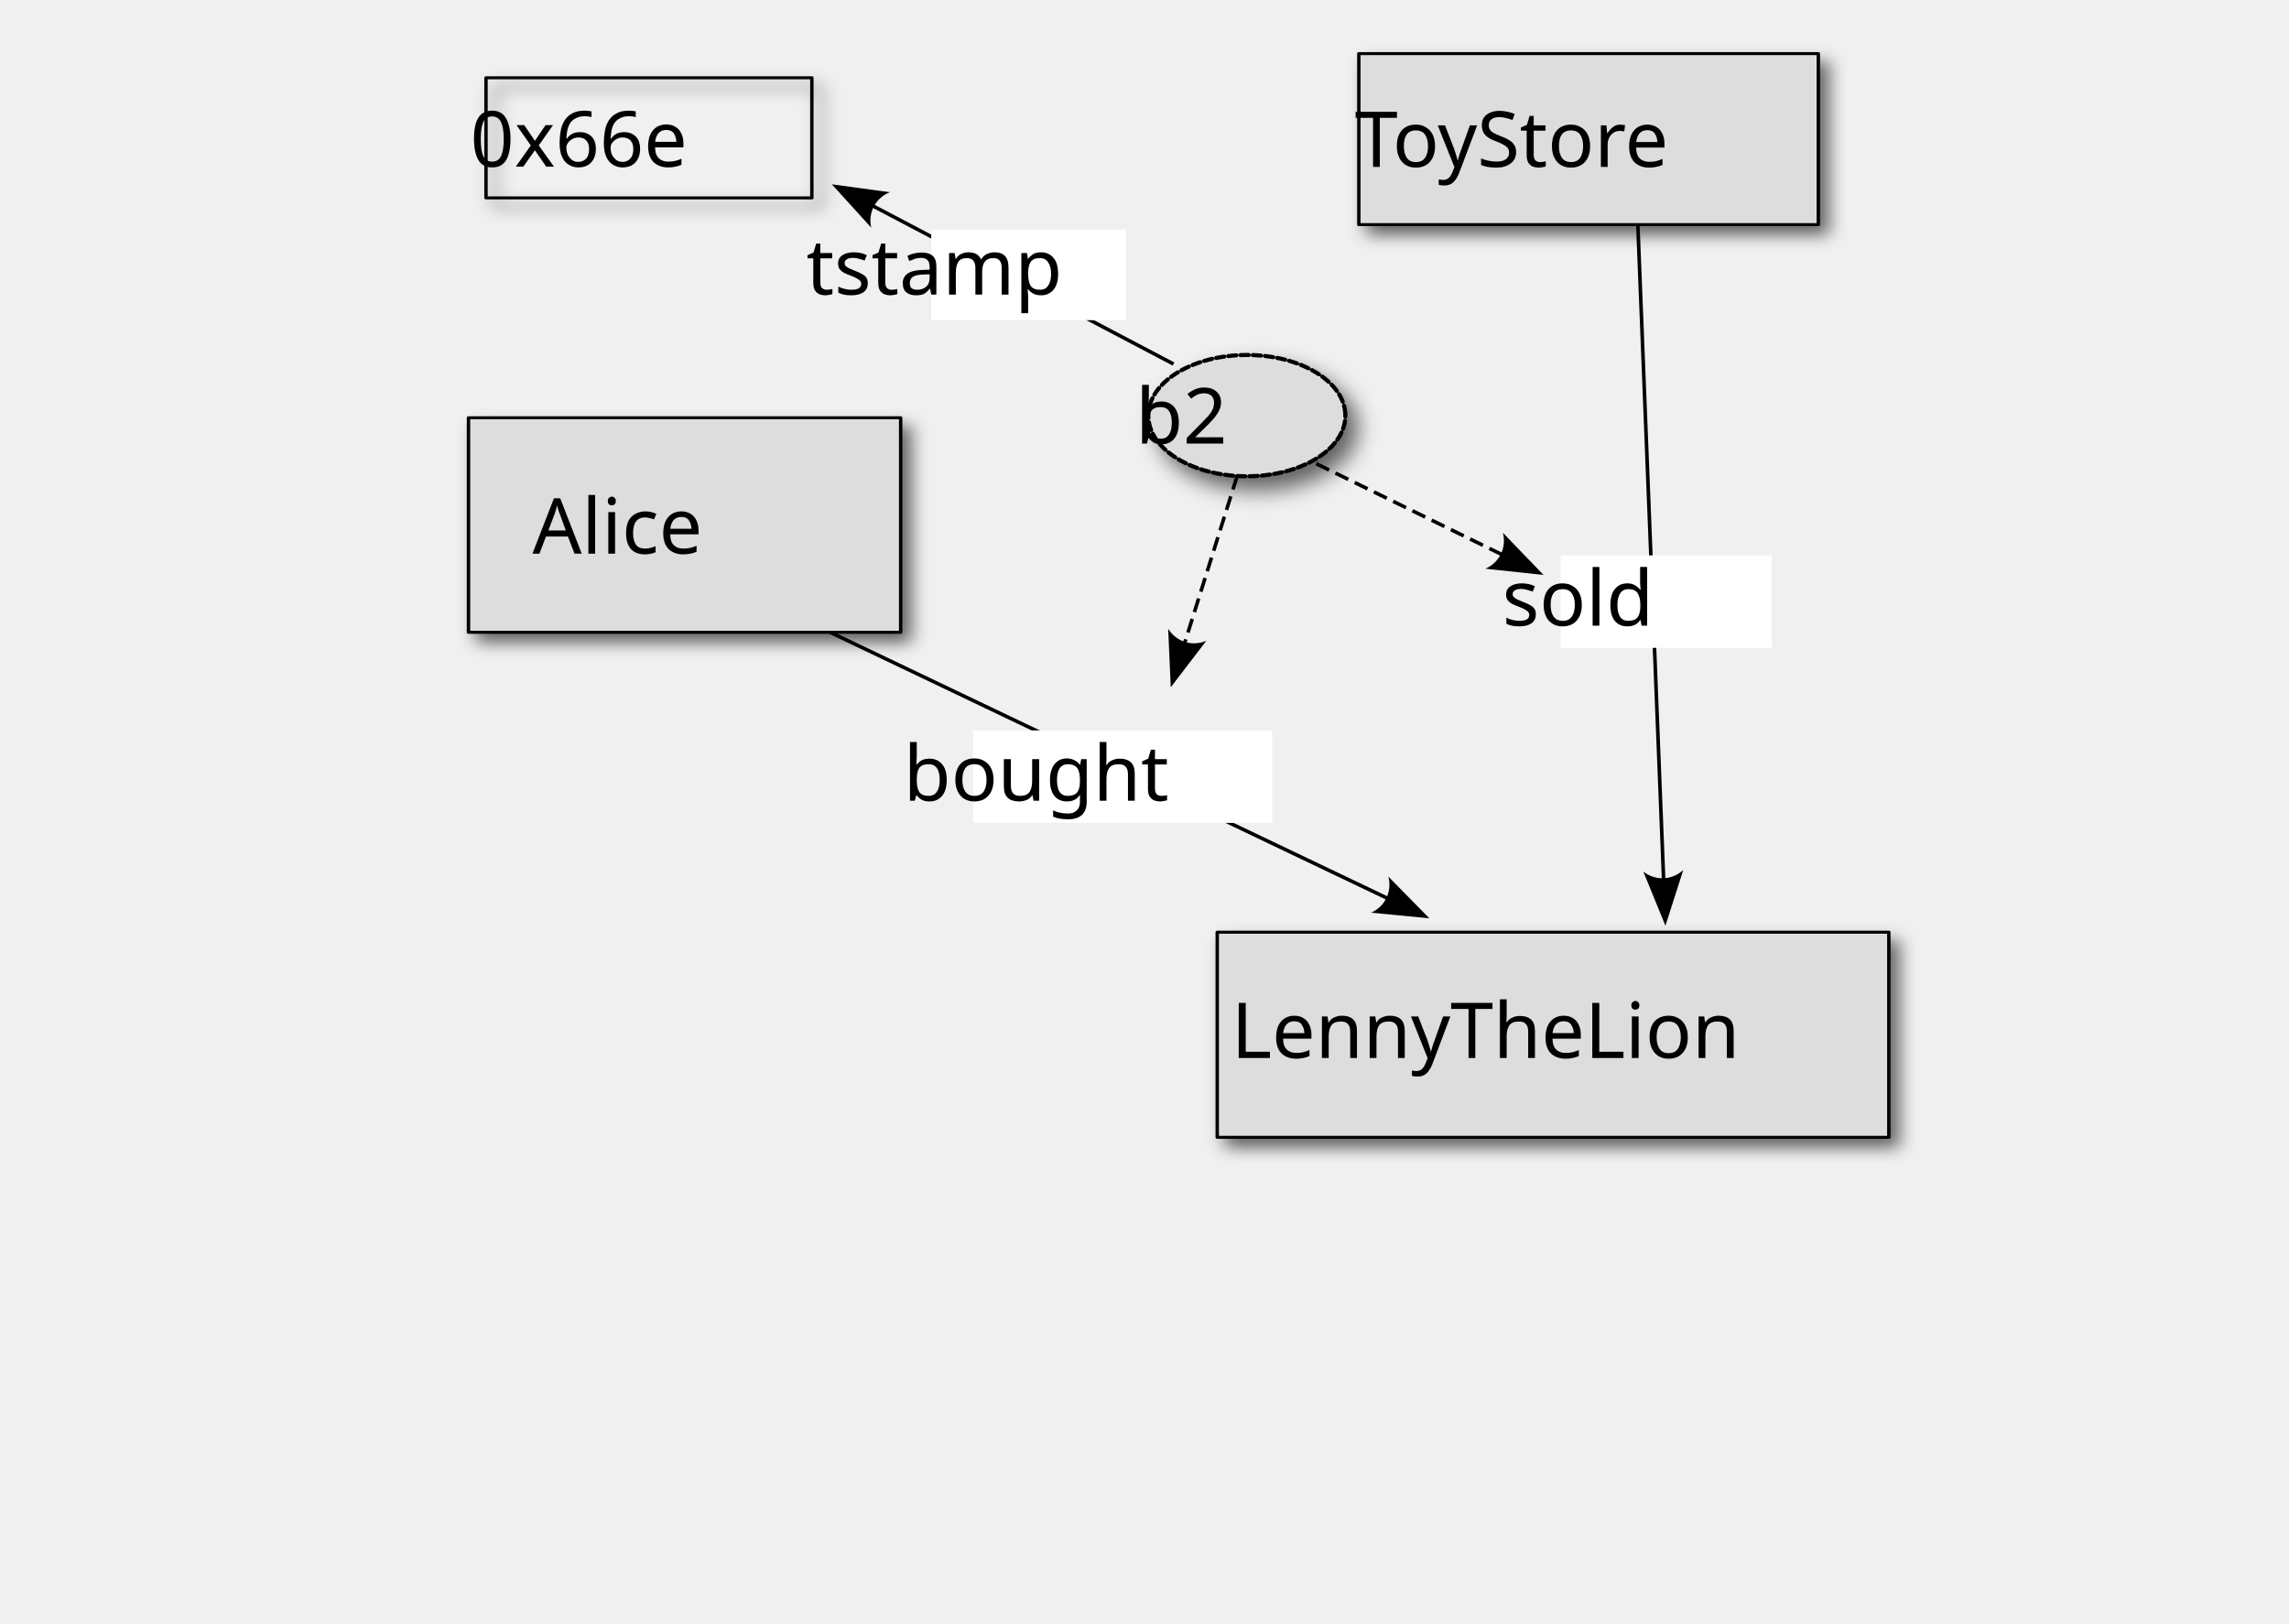
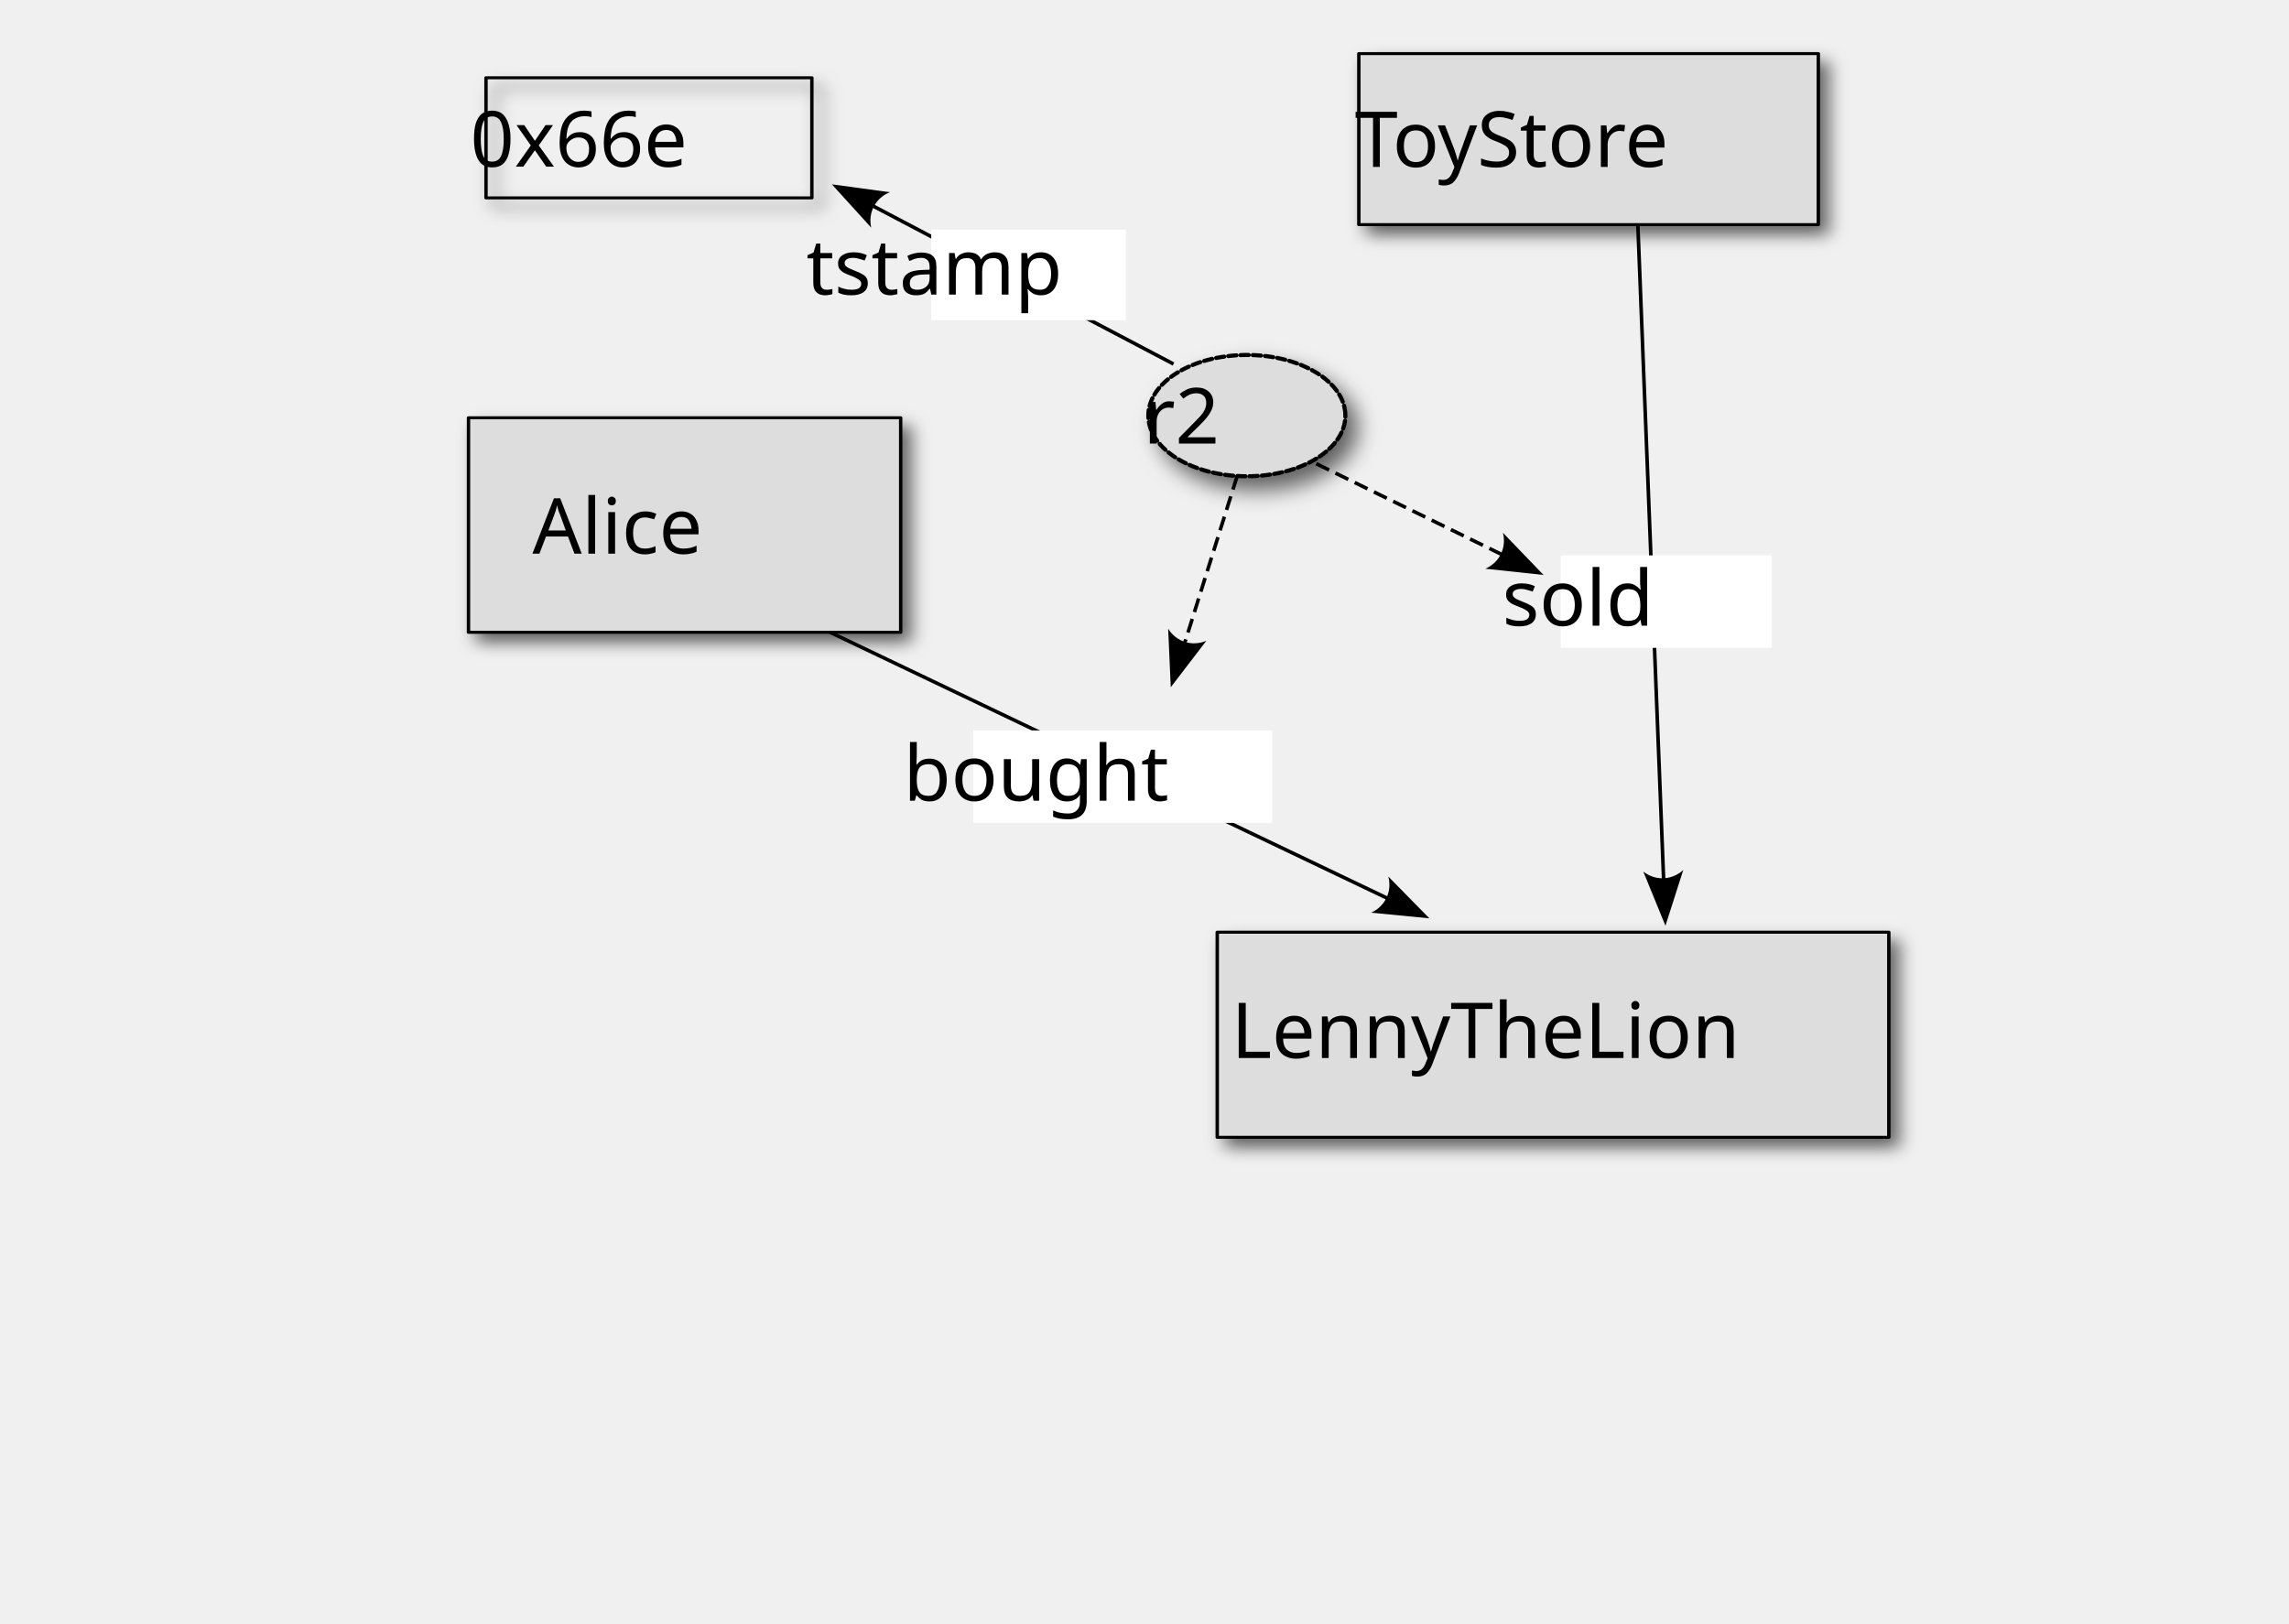
<svg xmlns="http://www.w3.org/2000/svg" width="148mm" height="105mm" viewBox="0 0 148 105" version="1.1" id="svg1">
  <defs id="defs1">
    <marker style="overflow:visible" id="ConcaveTriangle" refX="0" refY="0" orient="auto-start-reverse" markerWidth="2" markerHeight="2" viewBox="0 0 1 1" preserveAspectRatio="xMidYMid">
      <path transform="scale(0.7)" d="M -2,-4 9,0 -2,4 c 2,-2.33 2,-5.66 0,-8 z" style="fill:context-stroke;fill-rule:evenodd;stroke:none" id="path7" />
    </marker>
    <filter style="color-interpolation-filters:sRGB" id="filter6" x="-0.142" y="-0.231" width="1.34" height="1.564">
      <feFlood result="flood" in="SourceGraphic" flood-opacity="0.6" flood-color="rgb(0,0,0)" id="feFlood5" />
      <feGaussianBlur result="blur" in="SourceGraphic" stdDeviation="0.7" id="feGaussianBlur5" />
      <feOffset result="offset" in="blur" dx="0.7" dy="0.8" id="feOffset5" />
      <feComposite result="comp1" operator="in" in="flood" in2="offset" id="feComposite5" />
      <feComposite result="comp2" operator="over" in="SourceGraphic" in2="comp1" id="feComposite6" />
    </filter>
  </defs>
  <g id="layer1">
    <path style="display:inline;fill:none;fill-rule:evenodd;stroke:#000000;stroke-width:0.231px;stroke-linecap:butt;stroke-linejoin:miter;stroke-opacity:1;marker-end:url(#ConcaveTriangle);stroke-dasharray:0.923,0.462;stroke-dashoffset:0" d="M 83.859,29.376 97.187,35.901" id="path8" />
    <g id="g1" transform="translate(45.29577,22.44931)">
      <rect style="fill:#dddddd;fill-opacity:1;stroke:#000000;stroke-width:0.265;stroke-linecap:round;stroke-linejoin:round;filter:url(#filter6)" id="rect1" width="52.272" height="18.208" x="36.427" y="38.54" transform="matrix(0.8306945,0,0,0.7284195,3.148351,9.762304)" />
      <text xml:space="preserve" style="font-style:normal;font-variant:normal;font-weight:normal;font-stretch:normal;font-size:5px;font-family:sans-serif;-inkscape-font-specification:sans-serif;text-align:center;text-anchor:middle;fill:#000000;stroke-width:0.565;stroke-linecap:round;stroke-linejoin:round;stroke-dasharray:1.13, 0.565;stroke-dashoffset:0.565" x="55.303" y="45.97" id="text1">
        <tspan id="tspan1" style="font-style:normal;font-variant:normal;font-weight:normal;font-stretch:normal;font-size:5px;font-family:sans-serif;-inkscape-font-specification:sans-serif;fill:#000000;stroke-width:0.565" x="55.303" y="45.97">LennyTheLion</tspan>
      </text>
    </g>
    <g id="g8">
      <path style="display:inline;fill:none;fill-rule:evenodd;stroke:#000000;stroke-width:0.231px;stroke-linecap:butt;stroke-linejoin:miter;stroke-opacity:1;marker-end:url(#ConcaveTriangle)" d="M 53.361,40.738 89.792,58.132" id="path4" />
      <g id="g3" transform="translate(-16.07284,-2.173565)">
        <rect style="fill:#ffffff;fill-opacity:1;stroke-width:0.565;stroke-linecap:round;stroke-linejoin:round;stroke-dasharray:1.13, 0.565;stroke-dashoffset:0.565" id="rect3" width="19.337" height="5.981" x="78.993" y="49.408" />
        <text xml:space="preserve" style="font-style:normal;font-variant:normal;font-weight:normal;font-stretch:normal;font-size:5px;font-family:sans-serif;-inkscape-font-specification:sans-serif;text-align:center;text-anchor:middle;fill:#000000;fill-opacity:1;stroke-width:0.565;stroke-linecap:round;stroke-linejoin:round;stroke-dasharray:1.13, 0.565;stroke-dashoffset:0.565" x="88.919" y="53.953" id="text2">
          <tspan id="tspan2" style="fill:#000000;fill-opacity:1;stroke-width:0.565" x="88.919" y="53.953">bought</tspan>
        </text>
      </g>
    </g>
    <g id="g4" transform="translate(-25.38675,-4.074841)">
      <rect style="fill:#dddddd;fill-opacity:1;stroke:#000000;stroke-width:0.265;stroke-linecap:round;stroke-linejoin:round;filter:url(#filter6)" id="rect4" width="33.637" height="19.044" x="55.063" y="37.628" transform="matrix(0.8306945,0,0,0.7284195,9.938101,3.684227)" />
      <text xml:space="preserve" style="font-style:normal;font-variant:normal;font-weight:normal;font-stretch:normal;font-size:5px;font-family:sans-serif;-inkscape-font-specification:sans-serif;text-align:center;text-anchor:middle;fill:#000000;fill-opacity:1;stroke-width:0.565;stroke-linecap:round;stroke-linejoin:round;stroke-dasharray:1.13, 0.565;stroke-dashoffset:0.565" x="69.859" y="39.878" id="text3">
        <tspan id="tspan3" style="stroke-width:0.565" x="69.859" y="39.878">Alice</tspan>
      </text>
    </g>
    <g id="g6" transform="translate(41.65904,-25.70536)">
      <path style="display:inline;fill:none;fill-rule:evenodd;stroke:#000000;stroke-width:0.231px;stroke-linecap:butt;stroke-linejoin:miter;stroke-opacity:1;marker-end:url(#ConcaveTriangle)" d="m 64.217,39.677 1.692,42.985" id="path1" />
      <g id="g5" transform="translate(-17.37204,12.50848)">
        <rect style="fill:#ffffff;fill-opacity:1;stroke-width:0.565;stroke-linecap:round;stroke-linejoin:round;stroke-dasharray:1.13, 0.565;stroke-dashoffset:0.565" id="rect2" width="13.65" height="5.981" x="76.624" y="49.112" />
        <text xml:space="preserve" style="font-style:normal;font-variant:normal;font-weight:normal;font-stretch:normal;font-size:5px;font-family:sans-serif;-inkscape-font-specification:sans-serif;text-align:center;text-anchor:middle;fill:#000000;fill-opacity:1;stroke-width:0.565;stroke-linecap:round;stroke-linejoin:round;stroke-dasharray:1.13, 0.565;stroke-dashoffset:0.565" x="83.585" y="53.657" id="text4">
          <tspan style="fill:#000000;fill-opacity:1;stroke-width:0.565" x="83.585" y="53.657" id="tspan6">sold</tspan>
        </text>
        <text xml:space="preserve" style="font-size:7.056px;font-family:sans-serif;-inkscape-font-specification:sans-serif;text-align:center;text-anchor:middle;fill:#00ff00;stroke-width:0.329;stroke-dasharray:1.316, 1.316" x="19.568" y="47.139" id="text7">
          <tspan id="tspan7" style="stroke-width:0.329" x="19.568" y="47.139" />
        </text>
      </g>
    </g>
    <g id="g7" transform="translate(-90.88728,-44.57169)">
      <rect style="fill:none;fill-opacity:1;stroke:#000000;stroke-width:0.265;stroke-linecap:round;stroke-linejoin:round;filter:url(#filter6)" id="rect11" width="25.364" height="10.664" x="61.105" y="45.368" transform="matrix(0.8306945,0,0,0.7284195,71.55083,16.55355)" />
      <text xml:space="preserve" style="font-style:normal;font-variant:normal;font-weight:normal;font-stretch:normal;font-size:5px;font-family:sans-serif;-inkscape-font-specification:sans-serif;text-align:center;text-anchor:middle;fill:#000000;fill-opacity:1;stroke-width:0.565;stroke-linecap:round;stroke-linejoin:round;stroke-dasharray:1.13, 0.565;stroke-dashoffset:0.565" x="132.857" y="55.354" id="text11">
        <tspan id="tspan11" style="stroke-width:0.565" x="132.857" y="55.354">0x66e</tspan>
      </text>
    </g>
    <g id="g2">
      <rect style="fill:#dddddd;fill-opacity:1;stroke:#000000;stroke-width:0.265;stroke-linecap:round;stroke-linejoin:round;filter:url(#filter6)" id="rect7" width="35.763" height="15.183" x="56.937" y="41.489" transform="matrix(0.8306945,0,0,0.7284195,40.56167,-26.75446)" />
      <text xml:space="preserve" style="font-style:normal;font-variant:normal;font-weight:normal;font-stretch:normal;font-size:5px;font-family:sans-serif;-inkscape-font-specification:sans-serif;text-align:center;text-anchor:middle;fill:#000000;fill-opacity:1;stroke-width:0.565;stroke-linecap:round;stroke-linejoin:round;stroke-dasharray:1.13, 0.565;stroke-dashoffset:0.565" x="102.288" y="10.792" id="text8">
        <tspan id="tspan8" style="stroke-width:0.565" x="102.288" y="10.792">ToyStore</tspan>
      </text>
      <text xml:space="preserve" style="font-size:7.056px;font-family:sans-serif;-inkscape-font-specification:sans-serif;text-align:center;text-anchor:middle;fill:#00ff00;stroke-width:0.329;stroke-dasharray:1.316, 1.316" x="129.133" y="52.918" id="text12">
        <tspan id="tspan12" style="stroke-width:0.329" x="129.133" y="52.918" />
      </text>
    </g>
    <g id="g11" transform="translate(4.016444,-34.46901)">
      <path style="display:inline;fill:none;fill-rule:evenodd;stroke:#000000;stroke-width:0.231px;stroke-linecap:butt;stroke-linejoin:miter;stroke-opacity:1;marker-end:url(#ConcaveTriangle)" d="M 71.86,58.009 52.343,47.743" id="path9" />
      <g id="g10" transform="translate(-23.34066,-0.1374727)">
        <rect style="fill:#ffffff;fill-opacity:1;stroke-width:0.565;stroke-linecap:round;stroke-linejoin:round;stroke-dasharray:1.13, 0.565;stroke-dashoffset:0.565" id="rect9" width="12.588" height="5.856" x="79.534" y="49.457" />
        <text xml:space="preserve" style="font-style:normal;font-variant:normal;font-weight:normal;font-stretch:normal;font-size:5px;font-family:sans-serif;-inkscape-font-specification:sans-serif;text-align:center;text-anchor:middle;fill:#000000;fill-opacity:1;stroke-width:0.565;stroke-linecap:round;stroke-linejoin:round;stroke-dasharray:1.13, 0.565;stroke-dashoffset:0.565" x="85.585" y="53.657" id="text9">
          <tspan style="fill:#000000;fill-opacity:1;stroke-width:0.565" x="85.585" y="53.657" id="tspan9">tstamp</tspan>
        </text>
        <text xml:space="preserve" style="font-size:7.056px;font-family:sans-serif;-inkscape-font-specification:sans-serif;text-align:center;text-anchor:middle;fill:#00ff00;stroke-width:0.329;stroke-dasharray:1.316, 1.316" x="19.568" y="47.139" id="text10">
          <tspan id="tspan10" style="stroke-width:0.329" x="19.568" y="47.139" />
        </text>
      </g>
    </g>
    <path style="display:inline;fill:none;fill-rule:evenodd;stroke:#000000;stroke-width:0.231px;stroke-linecap:butt;stroke-linejoin:miter;stroke-opacity:1;marker-end:url(#ConcaveTriangle);stroke-dasharray:0.923,0.462;stroke-dashoffset:0" d="M 79.995,30.774 76.571,41.667" id="path10" />
    <g id="g9">
      <path style="fill:#dddddd;fill-opacity:1;stroke:#000000;stroke-width:0.265;stroke-linecap:round;stroke-linejoin:round;stroke-dasharray:0.53, 0.265;stroke-dashoffset:0.265;stroke-opacity:1;filter:url(#filter6)" id="path6" d="m 86.979,26.683 a 6.37,3.922 0 0 1 -6.037,4.111 6.37,3.922 0 0 1 -6.686,-3.711 6.37,3.922 0 0 1 6.018,-4.121 6.37,3.922 0 0 1 6.703,3.699 z" />
      <text xml:space="preserve" style="font-style:normal;font-variant:normal;font-weight:normal;font-stretch:normal;font-size:5px;font-family:sans-serif;-inkscape-font-specification:sans-serif;text-align:center;text-anchor:middle;fill:#000000;fill-opacity:1;stroke-width:0.565;stroke-linecap:round;stroke-linejoin:round;stroke-dasharray:1.13, 0.565;stroke-dashoffset:0.565" x="80.939" y="28.686" id="text5">
-         <tspan id="tspan4" style="stroke-width:0.565" x="80.939" y="28.686">b2</tspan>
+         <tspan id="tspan4" style="stroke-width:0.565" x="80.939" y="28.686">r2</tspan>
      </text>
    </g>
  </g>
</svg>
